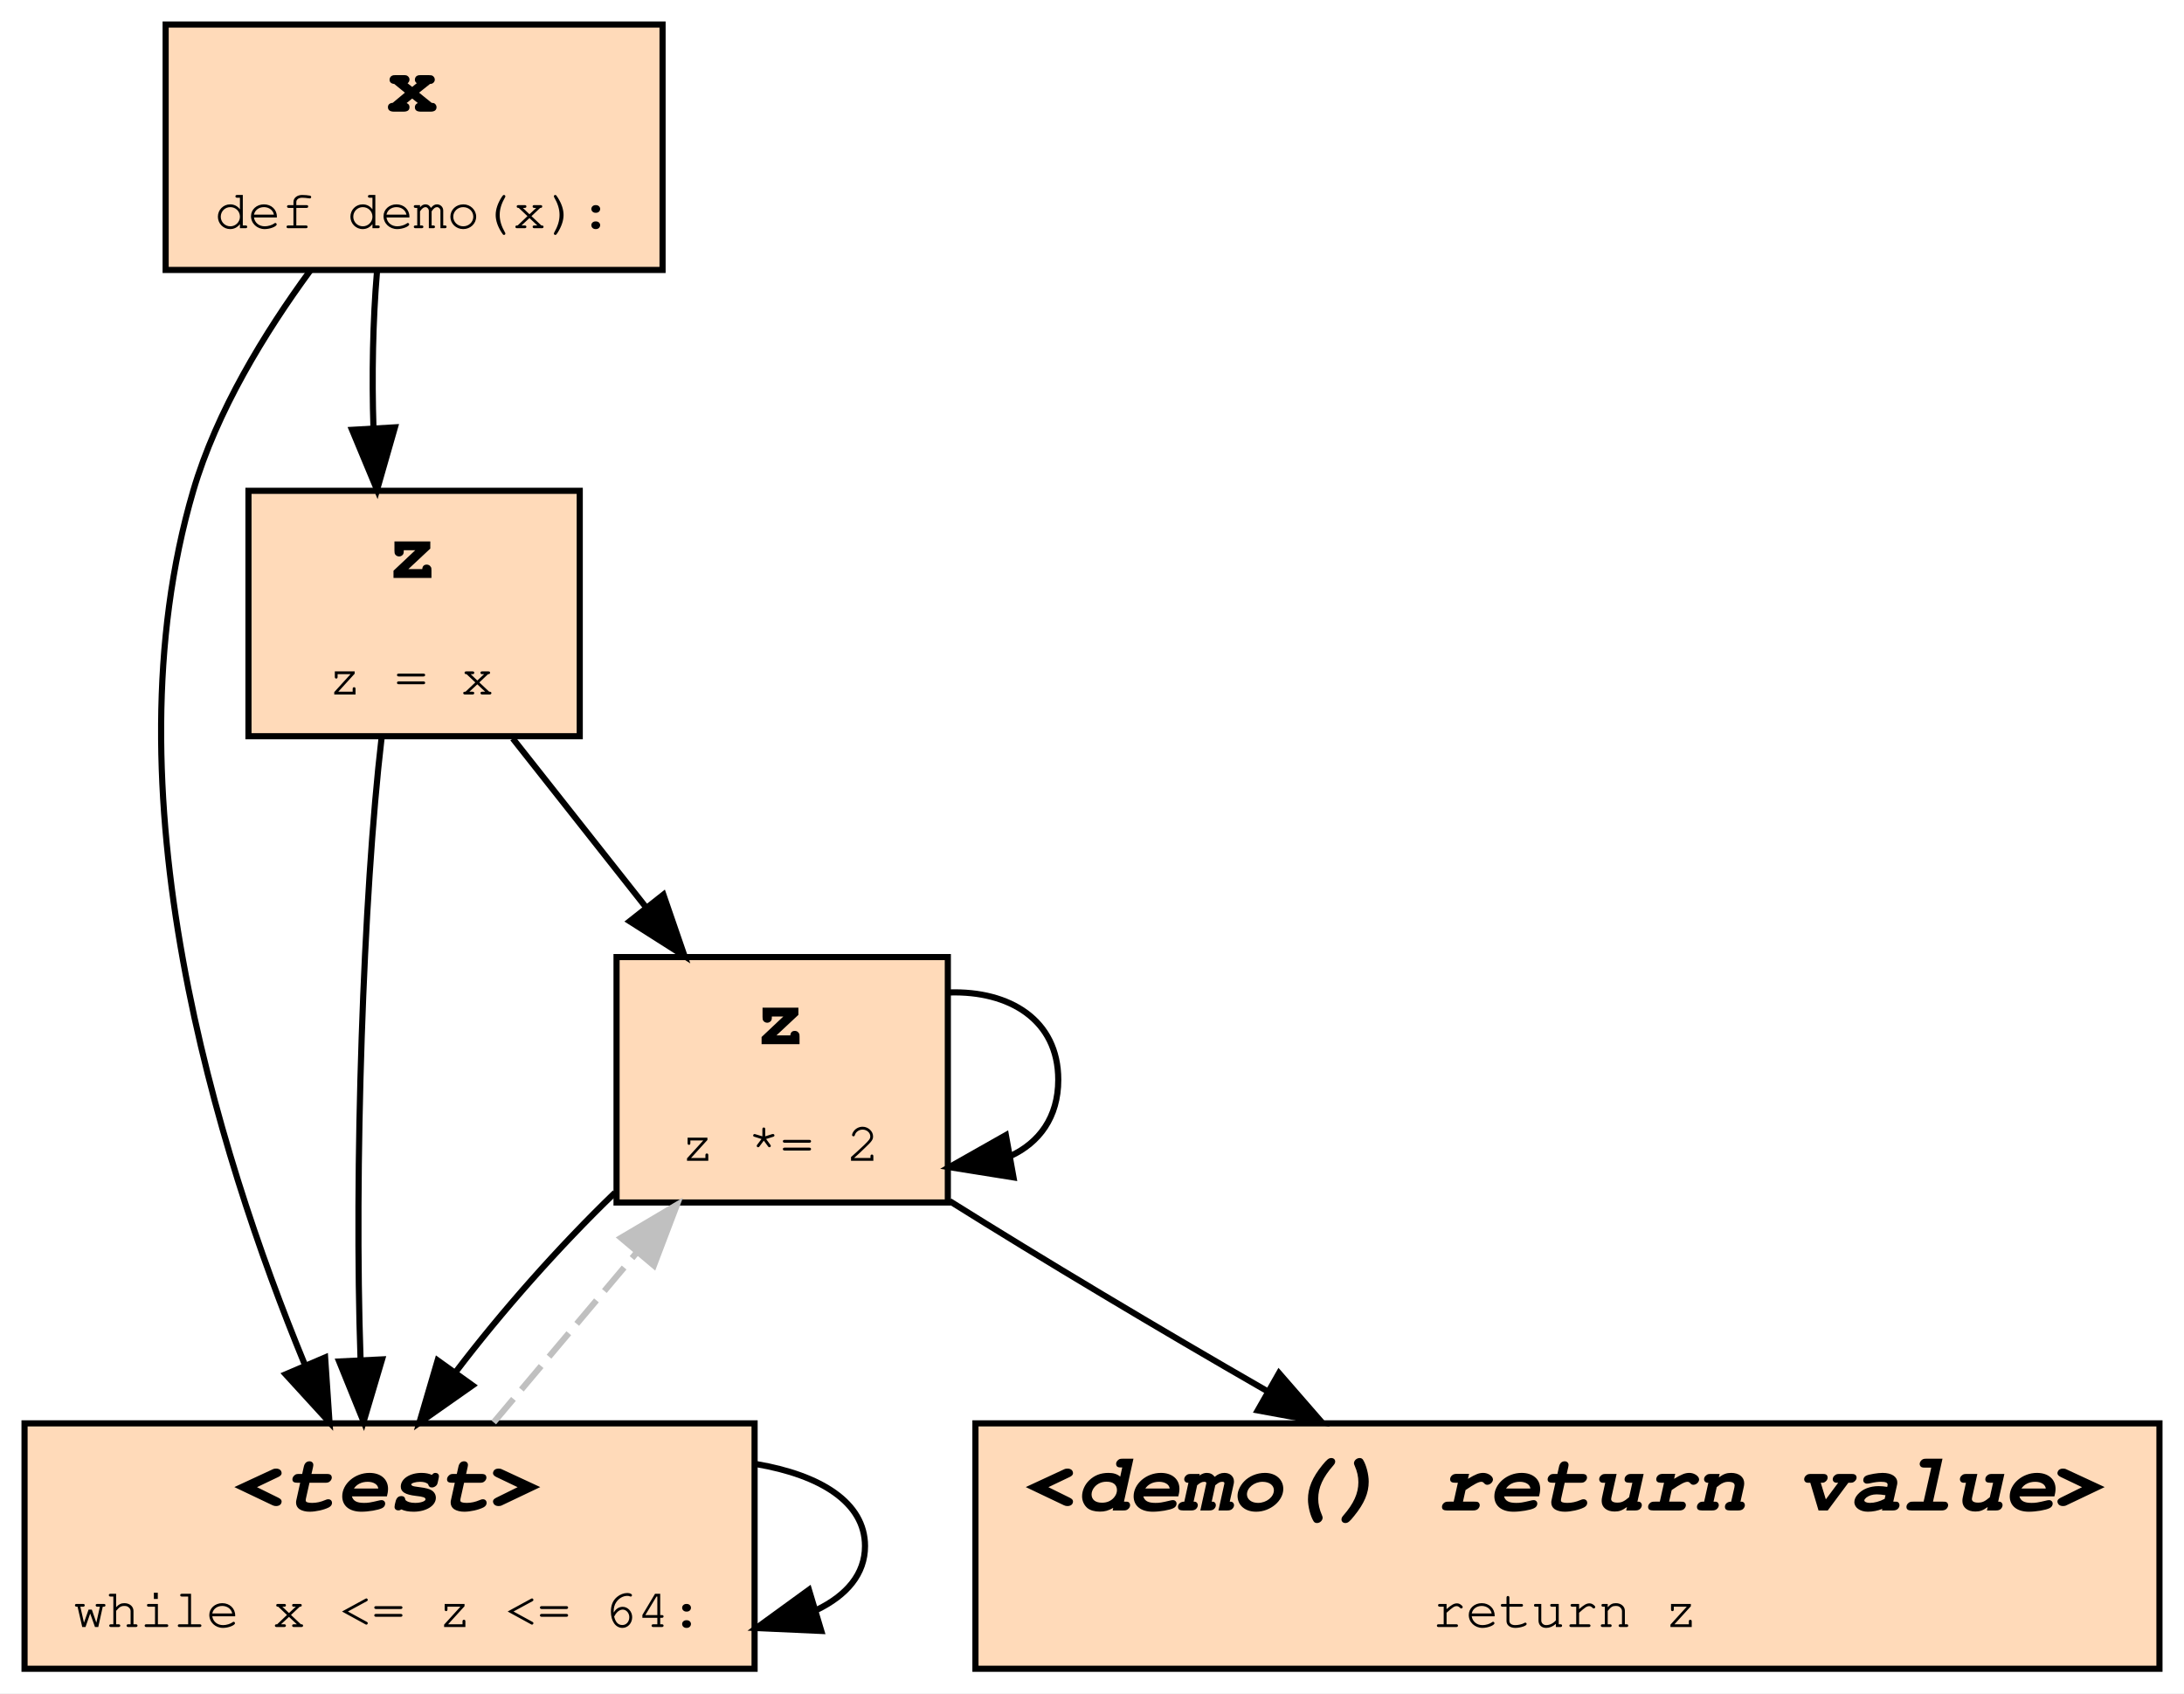
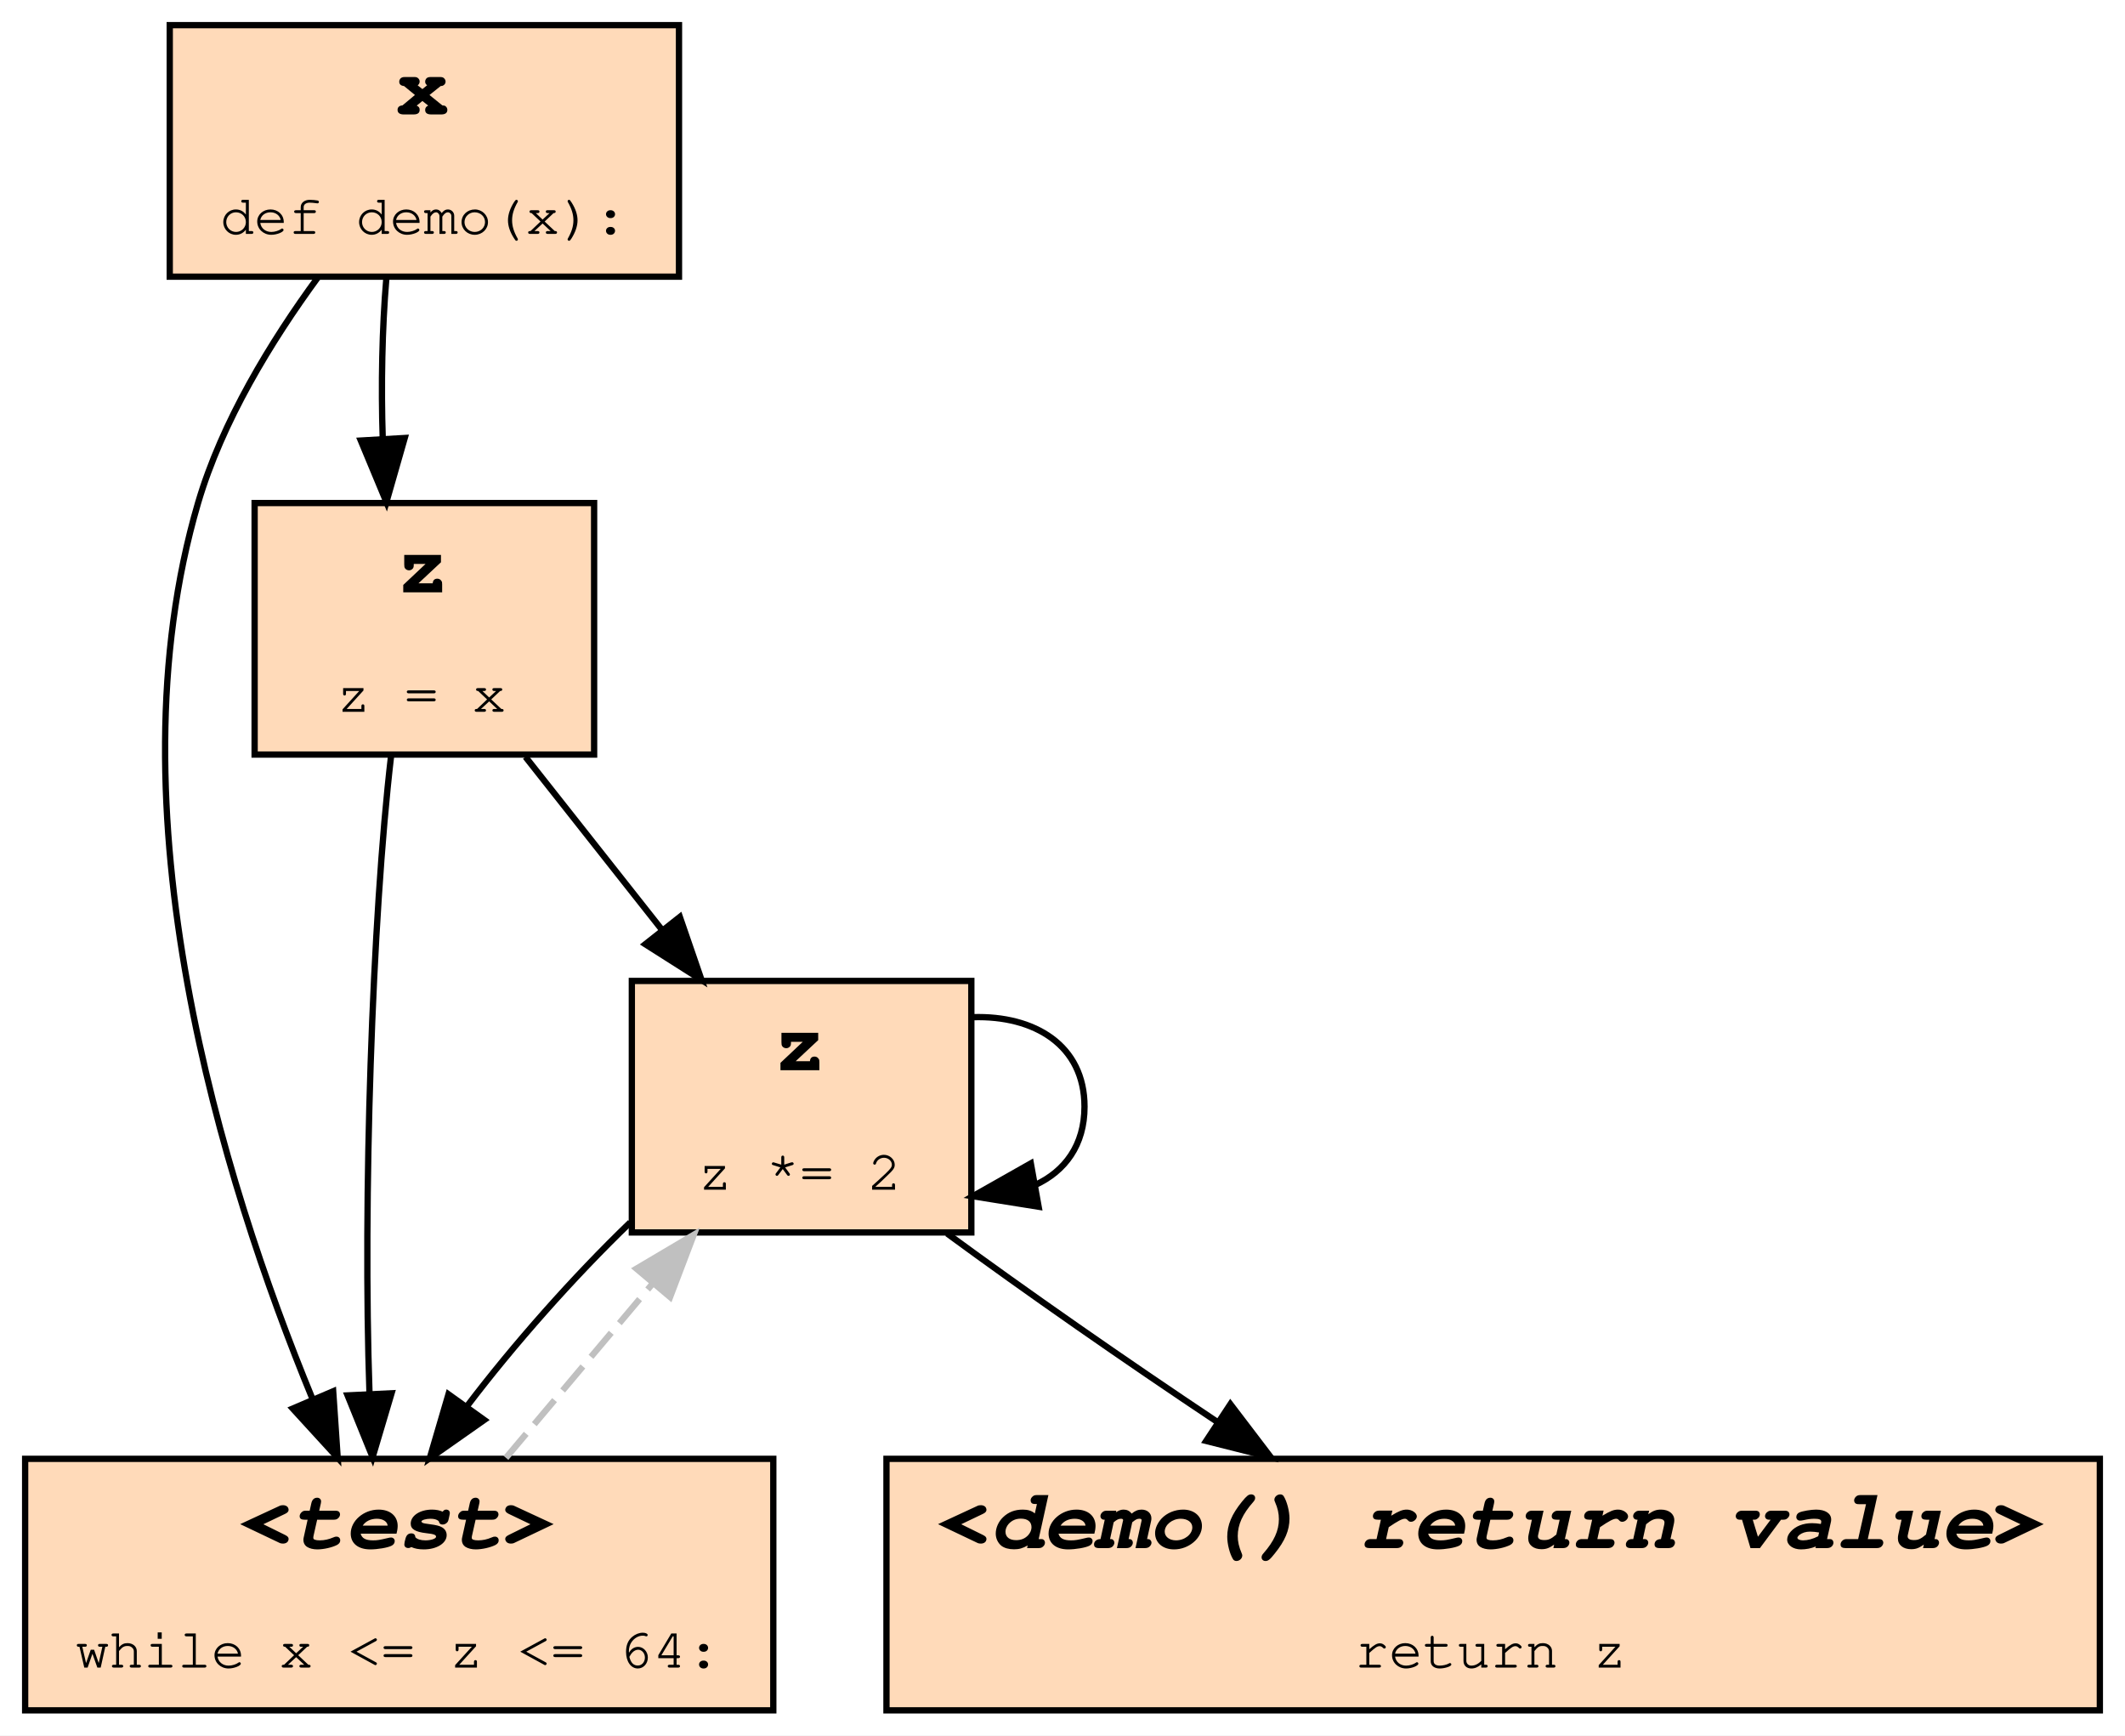
- <svg xmlns="http://www.w3.org/2000/svg" xmlns:xlink="http://www.w3.org/1999/xlink" width="356pt" height="276pt" viewBox="0.00 0.00 356.00 276.00">
+ <svg xmlns="http://www.w3.org/2000/svg" xmlns:xlink="http://www.w3.org/1999/xlink" width="338pt" height="276pt" viewBox="0.00 0.00 338.00 276.00">
  <g id="graph0" class="graph" transform="scale(1 1) rotate(0) translate(4 272)">
-     <polygon fill="#ffffff" stroke="transparent" points="-4,4 -4,-272 352,-272 352,4 -4,4" />
+     <polygon fill="#ffffff" stroke="transparent" points="-4,4 -4,-272 334,-272 334,4 -4,4" />
    <g id="node1" class="node">
      <g id="a_node1">
        <a xlink:title="demo:5">
-           <polygon fill="#ffdab9" stroke="#000000" points="348,-40 155,-40 155,0 348,0 348,-40" />
-           <text text-anchor="start" x="163" y="-25.8" font-family="Fira Mono, Courier, monospace" font-weight="bold" font-style="italic" font-size="14.00" fill="#000000">&lt;demo() return value&gt;</text>
-           <text text-anchor="start" x="229.5" y="-6.8" font-family="Fira Mono, Courier, monospace" font-size="9.00" fill="#000000">return z</text>
+           <polygon fill="#ffdab9" stroke="#000000" points="330,-40 137,-40 137,0 330,0 330,-40" />
+           <text text-anchor="start" x="145" y="-25.8" font-family="Fira Mono, Courier, monospace" font-weight="bold" font-style="italic" font-size="14.00" fill="#000000">&lt;demo() return value&gt;</text>
+           <text text-anchor="start" x="211.5" y="-6.8" font-family="Fira Mono, Courier, monospace" font-size="9.00" fill="#000000">return z</text>
        </a>
      </g>
    </g>
    <g id="node2" class="node">
      <g id="a_node2">
        <a xlink:title="demo:4">
          <polygon fill="#ffdab9" stroke="#000000" points="150.5,-116 96.5,-116 96.5,-76 150.5,-76 150.5,-116" />
          <text text-anchor="start" x="119" y="-101.8" font-family="Fira Mono, Courier, monospace" font-weight="bold" font-size="14.00" fill="#000000">z</text>
          <text text-anchor="start" x="107" y="-82.8" font-family="Fira Mono, Courier, monospace" font-size="9.00" fill="#000000">z *= 2</text>
        </a>
      </g>
    </g>
    <g id="edge1" class="edge">
-       <path fill="none" stroke="#000000" d="M150.791,-76.23C165.852,-66.792 184.927,-55.388 202.446,-45.323" />
-       <polygon fill="#000000" stroke="#000000" points="204.481,-48.192 211.436,-40.2 201.015,-42.11 204.481,-48.192" />
+       <path fill="none" stroke="#000000" d="M146.649,-75.833C159.162,-66.643 174.937,-55.653 189.631,-45.864" />
+       <polygon fill="#000000" stroke="#000000" points="191.705,-48.689 198.126,-40.261 187.851,-42.845 191.705,-48.689" />
    </g>
    <g id="edge6" class="edge">
      <path fill="none" stroke="#000000" d="M150.741,-110.236C160.524,-110.542 168.5,-105.797 168.5,-96 168.5,-89.877 165.384,-85.727 160.659,-83.551" />
      <polygon fill="#000000" stroke="#000000" points="161.203,-80.092 150.741,-81.764 159.962,-86.981 161.203,-80.092" />
    </g>
    <g id="node3" class="node">
      <g id="a_node3">
        <a xlink:title="demo:3">
          <polygon fill="#ffdab9" stroke="#000000" points="119,-40 0,-40 0,0 119,0 119,-40" />
          <text text-anchor="start" x="34" y="-25.8" font-family="Fira Mono, Courier, monospace" font-weight="bold" font-style="italic" font-size="14.00" fill="#000000">&lt;test&gt;</text>
          <text text-anchor="start" x="8" y="-6.8" font-family="Fira Mono, Courier, monospace" font-size="9.00" fill="#000000">while x &lt;= z &lt;= 64:</text>
        </a>
      </g>
    </g>
-     <g id="edge3" class="edge">
+     <g id="edge2" class="edge">
      <path fill="none" stroke="#000000" d="M96.251,-77.603C87.155,-68.836 77.709,-58.154 70.291,-48.38" />
      <polygon fill="#000000" stroke="#000000" points="73.024,-46.185 64.354,-40.096 67.334,-50.263 73.024,-46.185" />
    </g>
    <g id="edge8" class="edge">
      <path fill="none" stroke="#c0c0c0" stroke-dasharray="5,2" d="M76.476,-40.159C83.615,-48.636 92.044,-58.646 99.779,-67.832" />
      <polygon fill="#c0c0c0" stroke="#c0c0c0" points="97.231,-70.239 106.349,-75.633 102.585,-65.73 97.231,-70.239" />
-     </g>
-     <g id="edge2" class="edge">
-       <path fill="none" stroke="#000000" d="M119.29,-33.359C129.734,-31.578 137,-27.125 137,-20 137,-15.435 134.018,-11.968 129.129,-9.596" />
-       <polygon fill="#000000" stroke="#000000" points="129.874,-6.166 119.29,-6.641 127.86,-12.87 129.874,-6.166" />
    </g>
    <g id="node4" class="node">
      <g id="a_node4">
        <a xlink:title="demo:1">
          <polygon fill="#ffdab9" stroke="#000000" points="104,-268 23,-268 23,-228 104,-228 104,-268" />
          <text text-anchor="start" x="59" y="-253.8" font-family="Fira Mono, Courier, monospace" font-weight="bold" font-size="14.00" fill="#000000">x</text>
          <text text-anchor="start" x="31" y="-234.8" font-family="Fira Mono, Courier, monospace" font-size="9.00" fill="#000000">def demo(x):</text>
        </a>
      </g>
    </g>
-     <g id="edge4" class="edge">
+     <g id="edge3" class="edge">
      <path fill="none" stroke="#000000" d="M46.556,-227.875C39.158,-217.787 31.311,-204.975 27.5,-192 13.127,-143.063 31.379,-84.319 45.639,-49.691" />
      <polygon fill="#000000" stroke="#000000" points="48.995,-50.745 49.71,-40.174 42.559,-47.992 48.995,-50.745" />
    </g>
    <g id="node5" class="node">
      <g id="a_node5">
        <a xlink:title="demo:2">
          <polygon fill="#ffdab9" stroke="#000000" points="90.5,-192 36.5,-192 36.5,-152 90.5,-152 90.5,-192" />
          <text text-anchor="start" x="59" y="-177.8" font-family="Fira Mono, Courier, monospace" font-weight="bold" font-size="14.00" fill="#000000">z</text>
          <text text-anchor="start" x="49.5" y="-158.8" font-family="Fira Mono, Courier, monospace" font-size="9.00" fill="#000000">z = x</text>
        </a>
      </g>
    </g>
-     <g id="edge9" class="edge">
+     <g id="edge5" class="edge">
      <path fill="none" stroke="#000000" d="M57.443,-227.633C56.782,-219.819 56.594,-210.725 56.879,-202.183" />
      <polygon fill="#000000" stroke="#000000" points="60.375,-202.345 57.46,-192.159 53.387,-201.94 60.375,-202.345" />
    </g>
    <g id="edge7" class="edge">
      <path fill="none" stroke="#000000" d="M79.579,-151.633C86.223,-143.218 94.038,-133.319 101.219,-124.222" />
      <polygon fill="#000000" stroke="#000000" points="104.135,-126.177 107.585,-116.159 98.641,-121.839 104.135,-126.177" />
    </g>
-     <g id="edge5" class="edge">
+     <g id="edge4" class="edge">
      <path fill="none" stroke="#000000" d="M58.209,-151.816C55.167,-125.923 53.718,-80.768 54.765,-50.629" />
      <polygon fill="#000000" stroke="#000000" points="58.279,-50.425 55.266,-40.268 51.287,-50.087 58.279,-50.425" />
    </g>
  </g>
</svg>
